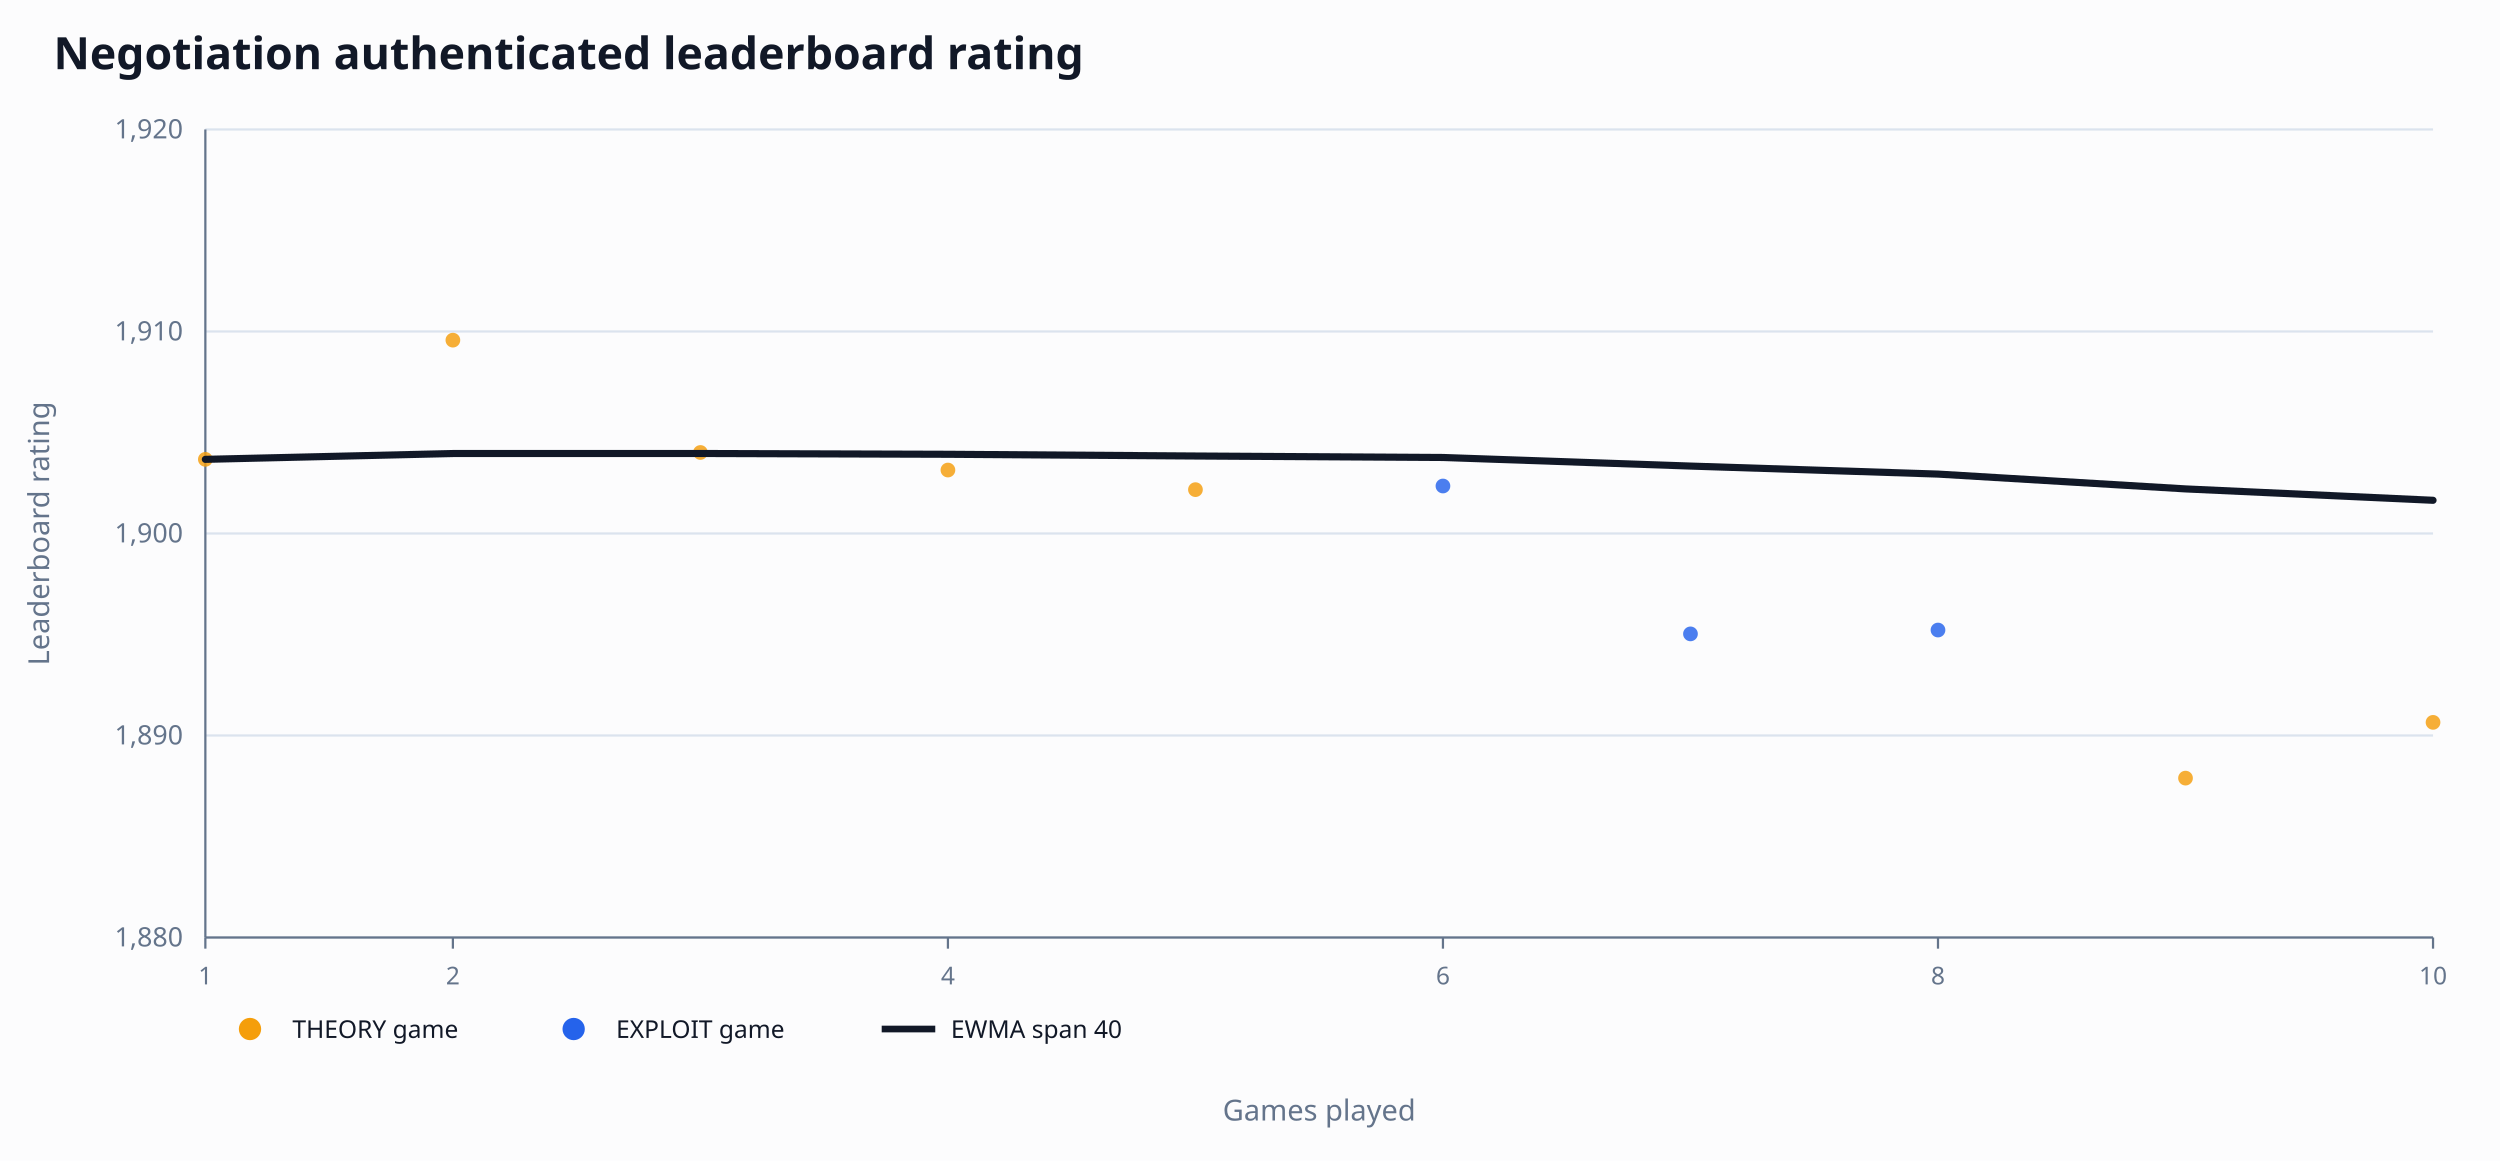
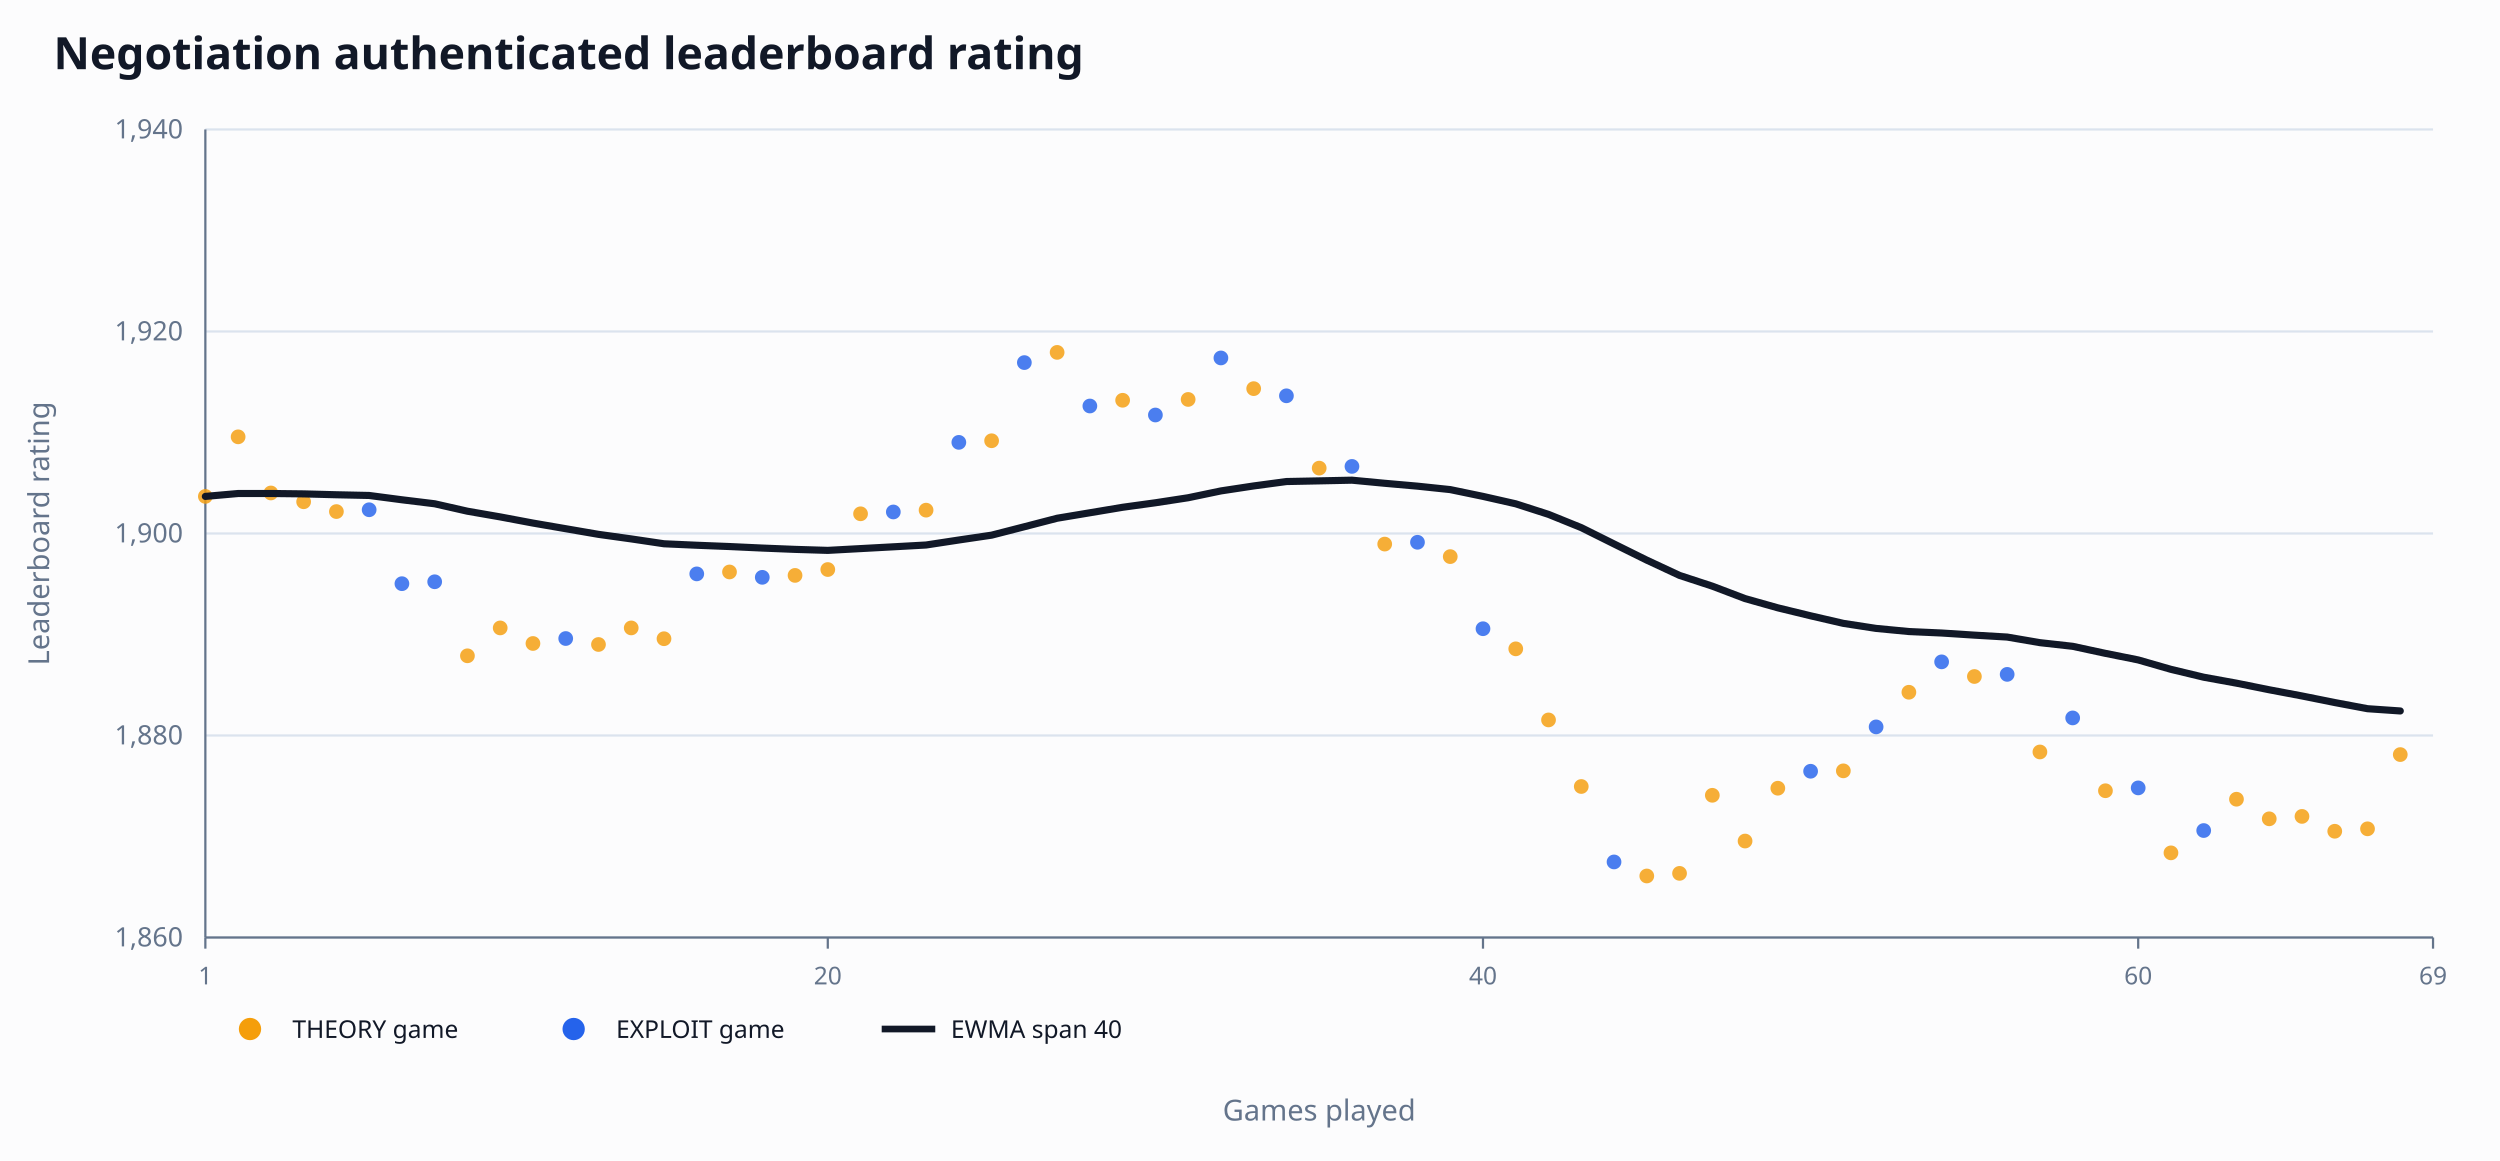
<svg xmlns="http://www.w3.org/2000/svg" width="1120" height="520" viewBox="0 0 1120 520">
  <rect width="100%" height="100%" fill="#fcfcfd" />
  <text x="24" y="31" font-family="system-ui,sans-serif" font-size="20" font-weight="700" fill="#111827">Negotiation authenticated leaderboard rating</text>
  <line x1="92" y1="420.00" x2="1090" y2="420.00" stroke="#dbe3ee" stroke-width="1" />
-   <text x="82" y="424.00" text-anchor="end" font-family="system-ui,sans-serif" font-size="12" fill="#64748b">1,880</text>
+   <text x="82" y="424.00" text-anchor="end" font-family="system-ui,sans-serif" font-size="12" fill="#64748b">1,860</text>
  <line x1="92" y1="329.50" x2="1090" y2="329.50" stroke="#dbe3ee" stroke-width="1" />
-   <text x="82" y="333.50" text-anchor="end" font-family="system-ui,sans-serif" font-size="12" fill="#64748b">1,890</text>
+   <text x="82" y="333.50" text-anchor="end" font-family="system-ui,sans-serif" font-size="12" fill="#64748b">1,880</text>
  <line x1="92" y1="239.00" x2="1090" y2="239.00" stroke="#dbe3ee" stroke-width="1" />
  <text x="82" y="243.00" text-anchor="end" font-family="system-ui,sans-serif" font-size="12" fill="#64748b">1,900</text>
  <line x1="92" y1="148.50" x2="1090" y2="148.50" stroke="#dbe3ee" stroke-width="1" />
-   <text x="82" y="152.50" text-anchor="end" font-family="system-ui,sans-serif" font-size="12" fill="#64748b">1,910</text>
+   <text x="82" y="152.50" text-anchor="end" font-family="system-ui,sans-serif" font-size="12" fill="#64748b">1,920</text>
  <line x1="92" y1="58.00" x2="1090" y2="58.00" stroke="#dbe3ee" stroke-width="1" />
-   <text x="82" y="62.00" text-anchor="end" font-family="system-ui,sans-serif" font-size="12" fill="#64748b">1,920</text>
+   <text x="82" y="62.00" text-anchor="end" font-family="system-ui,sans-serif" font-size="12" fill="#64748b">1,940</text>
  <line x1="92.00" y1="420" x2="92.00" y2="425" stroke="#64748b" />
  <text x="92.00" y="441" text-anchor="middle" font-family="system-ui,sans-serif" font-size="11" fill="#64748b">1</text>
-   <line x1="202.89" y1="420" x2="202.89" y2="425" stroke="#64748b" />
-   <text x="202.89" y="441" text-anchor="middle" font-family="system-ui,sans-serif" font-size="11" fill="#64748b">2</text>
-   <line x1="424.67" y1="420" x2="424.67" y2="425" stroke="#64748b" />
-   <text x="424.67" y="441" text-anchor="middle" font-family="system-ui,sans-serif" font-size="11" fill="#64748b">4</text>
-   <line x1="646.44" y1="420" x2="646.44" y2="425" stroke="#64748b" />
-   <text x="646.44" y="441" text-anchor="middle" font-family="system-ui,sans-serif" font-size="11" fill="#64748b">6</text>
-   <line x1="868.22" y1="420" x2="868.22" y2="425" stroke="#64748b" />
-   <text x="868.22" y="441" text-anchor="middle" font-family="system-ui,sans-serif" font-size="11" fill="#64748b">8</text>
+   <line x1="370.85" y1="420" x2="370.85" y2="425" stroke="#64748b" />
+   <text x="370.85" y="441" text-anchor="middle" font-family="system-ui,sans-serif" font-size="11" fill="#64748b">20</text>
+   <line x1="664.38" y1="420" x2="664.38" y2="425" stroke="#64748b" />
+   <text x="664.38" y="441" text-anchor="middle" font-family="system-ui,sans-serif" font-size="11" fill="#64748b">40</text>
+   <line x1="957.91" y1="420" x2="957.91" y2="425" stroke="#64748b" />
+   <text x="957.91" y="441" text-anchor="middle" font-family="system-ui,sans-serif" font-size="11" fill="#64748b">60</text>
  <line x1="1090.00" y1="420" x2="1090.00" y2="425" stroke="#64748b" />
-   <text x="1090.00" y="441" text-anchor="middle" font-family="system-ui,sans-serif" font-size="11" fill="#64748b">10</text>
+   <text x="1090.00" y="441" text-anchor="middle" font-family="system-ui,sans-serif" font-size="11" fill="#64748b">69</text>
  <line x1="92" y1="58" x2="92" y2="420" stroke="#64748b" />
  <line x1="92" y1="420" x2="1090" y2="420" stroke="#64748b" />
  <text x="591.00" y="502" text-anchor="middle" font-family="system-ui,sans-serif" font-size="13" fill="#64748b">Games played</text>
  <text x="22" y="239.00" text-anchor="middle" transform="rotate(-90 22 239.00)" font-family="system-ui,sans-serif" font-size="13" fill="#64748b">Leaderboard rating</text>
-   <circle cx="92.00" cy="205.79" r="3.3" fill="#f59e0b" opacity="0.82" />
-   <circle cx="202.89" cy="152.39" r="3.3" fill="#f59e0b" opacity="0.82" />
-   <circle cx="313.78" cy="202.71" r="3.3" fill="#f59e0b" opacity="0.82" />
-   <circle cx="424.67" cy="210.58" r="3.3" fill="#f59e0b" opacity="0.82" />
-   <circle cx="535.56" cy="219.36" r="3.3" fill="#f59e0b" opacity="0.82" />
-   <circle cx="646.44" cy="217.73" r="3.3" fill="#2563eb" opacity="0.82" />
-   <circle cx="757.33" cy="283.98" r="3.3" fill="#2563eb" opacity="0.82" />
-   <circle cx="868.22" cy="282.26" r="3.3" fill="#2563eb" opacity="0.82" />
-   <circle cx="979.11" cy="348.60" r="3.3" fill="#f59e0b" opacity="0.82" />
-   <circle cx="1090.00" cy="323.62" r="3.3" fill="#f59e0b" opacity="0.82" />
-   <polyline points="92.00,205.79 202.89,203.18 313.78,203.16 424.67,203.52 535.56,204.29 646.44,204.95 757.33,208.80 868.22,212.39 979.11,219.03 1090.00,224.13" fill="none" stroke="#111827" stroke-width="3.2" stroke-linejoin="round" stroke-linecap="round" />
+   <circle cx="92.00" cy="222.39" r="3.3" fill="#f59e0b" opacity="0.82" />
+   <circle cx="106.68" cy="195.70" r="3.3" fill="#f59e0b" opacity="0.82" />
+   <circle cx="121.35" cy="220.85" r="3.3" fill="#f59e0b" opacity="0.82" />
+   <circle cx="136.03" cy="224.79" r="3.3" fill="#f59e0b" opacity="0.82" />
+   <circle cx="150.71" cy="229.18" r="3.3" fill="#f59e0b" opacity="0.82" />
+   <circle cx="165.38" cy="228.37" r="3.3" fill="#2563eb" opacity="0.82" />
+   <circle cx="180.06" cy="261.49" r="3.3" fill="#2563eb" opacity="0.82" />
+   <circle cx="194.74" cy="260.63" r="3.3" fill="#2563eb" opacity="0.82" />
+   <circle cx="209.41" cy="293.80" r="3.3" fill="#f59e0b" opacity="0.82" />
+   <circle cx="224.09" cy="281.31" r="3.3" fill="#f59e0b" opacity="0.82" />
+   <circle cx="238.76" cy="288.28" r="3.3" fill="#f59e0b" opacity="0.82" />
+   <circle cx="253.44" cy="286.06" r="3.3" fill="#2563eb" opacity="0.82" />
+   <circle cx="268.12" cy="288.73" r="3.3" fill="#f59e0b" opacity="0.82" />
+   <circle cx="282.79" cy="281.31" r="3.3" fill="#f59e0b" opacity="0.82" />
+   <circle cx="297.47" cy="286.15" r="3.3" fill="#f59e0b" opacity="0.82" />
+   <circle cx="312.15" cy="257.10" r="3.3" fill="#2563eb" opacity="0.82" />
+   <circle cx="326.82" cy="256.24" r="3.3" fill="#f59e0b" opacity="0.82" />
+   <circle cx="341.50" cy="258.64" r="3.3" fill="#2563eb" opacity="0.82" />
+   <circle cx="356.18" cy="257.78" r="3.3" fill="#f59e0b" opacity="0.82" />
+   <circle cx="370.85" cy="255.15" r="3.3" fill="#f59e0b" opacity="0.82" />
+   <circle cx="385.53" cy="230.18" r="3.3" fill="#f59e0b" opacity="0.82" />
+   <circle cx="400.21" cy="229.36" r="3.3" fill="#2563eb" opacity="0.82" />
+   <circle cx="414.88" cy="228.55" r="3.3" fill="#f59e0b" opacity="0.82" />
+   <circle cx="429.56" cy="198.18" r="3.3" fill="#2563eb" opacity="0.82" />
+   <circle cx="444.24" cy="197.46" r="3.3" fill="#f59e0b" opacity="0.82" />
+   <circle cx="458.91" cy="162.44" r="3.3" fill="#2563eb" opacity="0.82" />
+   <circle cx="473.59" cy="157.87" r="3.3" fill="#f59e0b" opacity="0.82" />
+   <circle cx="488.26" cy="181.89" r="3.3" fill="#2563eb" opacity="0.82" />
+   <circle cx="502.94" cy="179.32" r="3.3" fill="#f59e0b" opacity="0.82" />
+   <circle cx="517.62" cy="185.92" r="3.3" fill="#2563eb" opacity="0.82" />
+   <circle cx="532.29" cy="178.95" r="3.3" fill="#f59e0b" opacity="0.82" />
+   <circle cx="546.97" cy="160.36" r="3.3" fill="#2563eb" opacity="0.82" />
+   <circle cx="561.65" cy="174.11" r="3.3" fill="#f59e0b" opacity="0.82" />
+   <circle cx="576.32" cy="177.32" r="3.3" fill="#2563eb" opacity="0.82" />
+   <circle cx="591.00" cy="209.72" r="3.3" fill="#f59e0b" opacity="0.82" />
+   <circle cx="605.68" cy="208.95" r="3.3" fill="#2563eb" opacity="0.82" />
+   <circle cx="620.35" cy="243.75" r="3.3" fill="#f59e0b" opacity="0.82" />
+   <circle cx="635.03" cy="242.94" r="3.3" fill="#2563eb" opacity="0.82" />
+   <circle cx="649.71" cy="249.36" r="3.3" fill="#f59e0b" opacity="0.82" />
+   <circle cx="664.38" cy="281.67" r="3.3" fill="#2563eb" opacity="0.82" />
+   <circle cx="679.06" cy="290.68" r="3.3" fill="#f59e0b" opacity="0.82" />
+   <circle cx="693.74" cy="322.53" r="3.3" fill="#f59e0b" opacity="0.82" />
+   <circle cx="708.41" cy="352.35" r="3.3" fill="#f59e0b" opacity="0.82" />
+   <circle cx="723.09" cy="386.15" r="3.3" fill="#2563eb" opacity="0.82" />
+   <circle cx="737.76" cy="392.44" r="3.3" fill="#f59e0b" opacity="0.82" />
+   <circle cx="752.44" cy="391.27" r="3.3" fill="#f59e0b" opacity="0.82" />
+   <circle cx="767.12" cy="356.29" r="3.3" fill="#f59e0b" opacity="0.82" />
+   <circle cx="781.79" cy="376.79" r="3.3" fill="#f59e0b" opacity="0.82" />
+   <circle cx="796.47" cy="353.12" r="3.3" fill="#f59e0b" opacity="0.82" />
+   <circle cx="811.15" cy="345.52" r="3.3" fill="#2563eb" opacity="0.82" />
+   <circle cx="825.82" cy="345.34" r="3.3" fill="#f59e0b" opacity="0.82" />
+   <circle cx="840.50" cy="325.65" r="3.3" fill="#2563eb" opacity="0.82" />
+   <circle cx="855.18" cy="310.13" r="3.3" fill="#f59e0b" opacity="0.82" />
+   <circle cx="869.85" cy="296.51" r="3.3" fill="#2563eb" opacity="0.82" />
+   <circle cx="884.53" cy="303.07" r="3.3" fill="#f59e0b" opacity="0.82" />
+   <circle cx="899.21" cy="302.12" r="3.3" fill="#2563eb" opacity="0.82" />
+   <circle cx="913.88" cy="336.88" r="3.3" fill="#f59e0b" opacity="0.82" />
+   <circle cx="928.56" cy="321.63" r="3.3" fill="#2563eb" opacity="0.82" />
+   <circle cx="943.24" cy="354.25" r="3.3" fill="#f59e0b" opacity="0.82" />
+   <circle cx="957.91" cy="352.98" r="3.3" fill="#2563eb" opacity="0.82" />
+   <circle cx="972.59" cy="382.08" r="3.3" fill="#f59e0b" opacity="0.82" />
+   <circle cx="987.26" cy="372.08" r="3.3" fill="#2563eb" opacity="0.82" />
+   <circle cx="1001.94" cy="358.05" r="3.3" fill="#f59e0b" opacity="0.82" />
+   <circle cx="1016.62" cy="366.83" r="3.3" fill="#f59e0b" opacity="0.82" />
+   <circle cx="1031.29" cy="365.75" r="3.3" fill="#f59e0b" opacity="0.82" />
+   <circle cx="1045.97" cy="372.40" r="3.3" fill="#f59e0b" opacity="0.82" />
+   <circle cx="1060.65" cy="371.31" r="3.3" fill="#f59e0b" opacity="0.82" />
+   <circle cx="1075.32" cy="338.05" r="3.3" fill="#f59e0b" opacity="0.82" />
+   <polyline points="92.00,222.39 106.68,221.09 121.35,221.08 136.03,221.26 150.71,221.65 165.38,221.97 180.06,223.90 194.74,225.69 209.41,229.02 224.09,231.57 238.76,234.33 253.44,236.86 268.12,239.39 282.79,241.43 297.47,243.61 312.15,244.27 326.82,244.85 341.50,245.53 356.18,246.12 370.85,246.57 385.53,245.77 400.21,244.97 414.88,244.16 429.56,241.92 444.24,239.75 458.91,235.98 473.59,232.17 488.26,229.72 502.94,227.26 517.62,225.24 532.29,222.99 546.97,219.93 561.65,217.70 576.32,215.73 591.00,215.43 605.68,215.12 620.35,216.51 635.03,217.80 649.71,219.34 664.38,222.38 679.06,225.71 693.74,230.44 708.41,236.38 723.09,243.69 737.76,250.95 752.44,257.79 767.12,262.60 781.79,268.17 796.47,272.31 811.15,275.88 825.82,279.27 840.50,281.53 855.18,282.93 869.85,283.59 884.53,284.54 899.21,285.40 913.88,287.91 928.56,289.55 943.24,292.71 957.91,295.65 972.59,299.87 987.26,303.39 1001.94,306.06 1016.62,309.02 1031.29,311.79 1045.97,314.74 1060.65,317.50 1075.32,318.51" fill="none" stroke="#111827" stroke-width="3.2" stroke-linejoin="round" stroke-linecap="round" />
  <circle cx="112" cy="461" r="5" fill="#f59e0b" />
  <text x="131" y="465" font-family="system-ui,sans-serif" font-size="11" fill="#111827">THEORY game</text>
  <circle cx="257" cy="461" r="5" fill="#2563eb" />
  <text x="276" y="465" font-family="system-ui,sans-serif" font-size="11" fill="#111827">EXPLOIT game</text>
  <line x1="395" y1="461" x2="419" y2="461" stroke="#111827" stroke-width="3" />
  <text x="426" y="465" font-family="system-ui,sans-serif" font-size="11" fill="#111827">EWMA span 40</text>
</svg>
